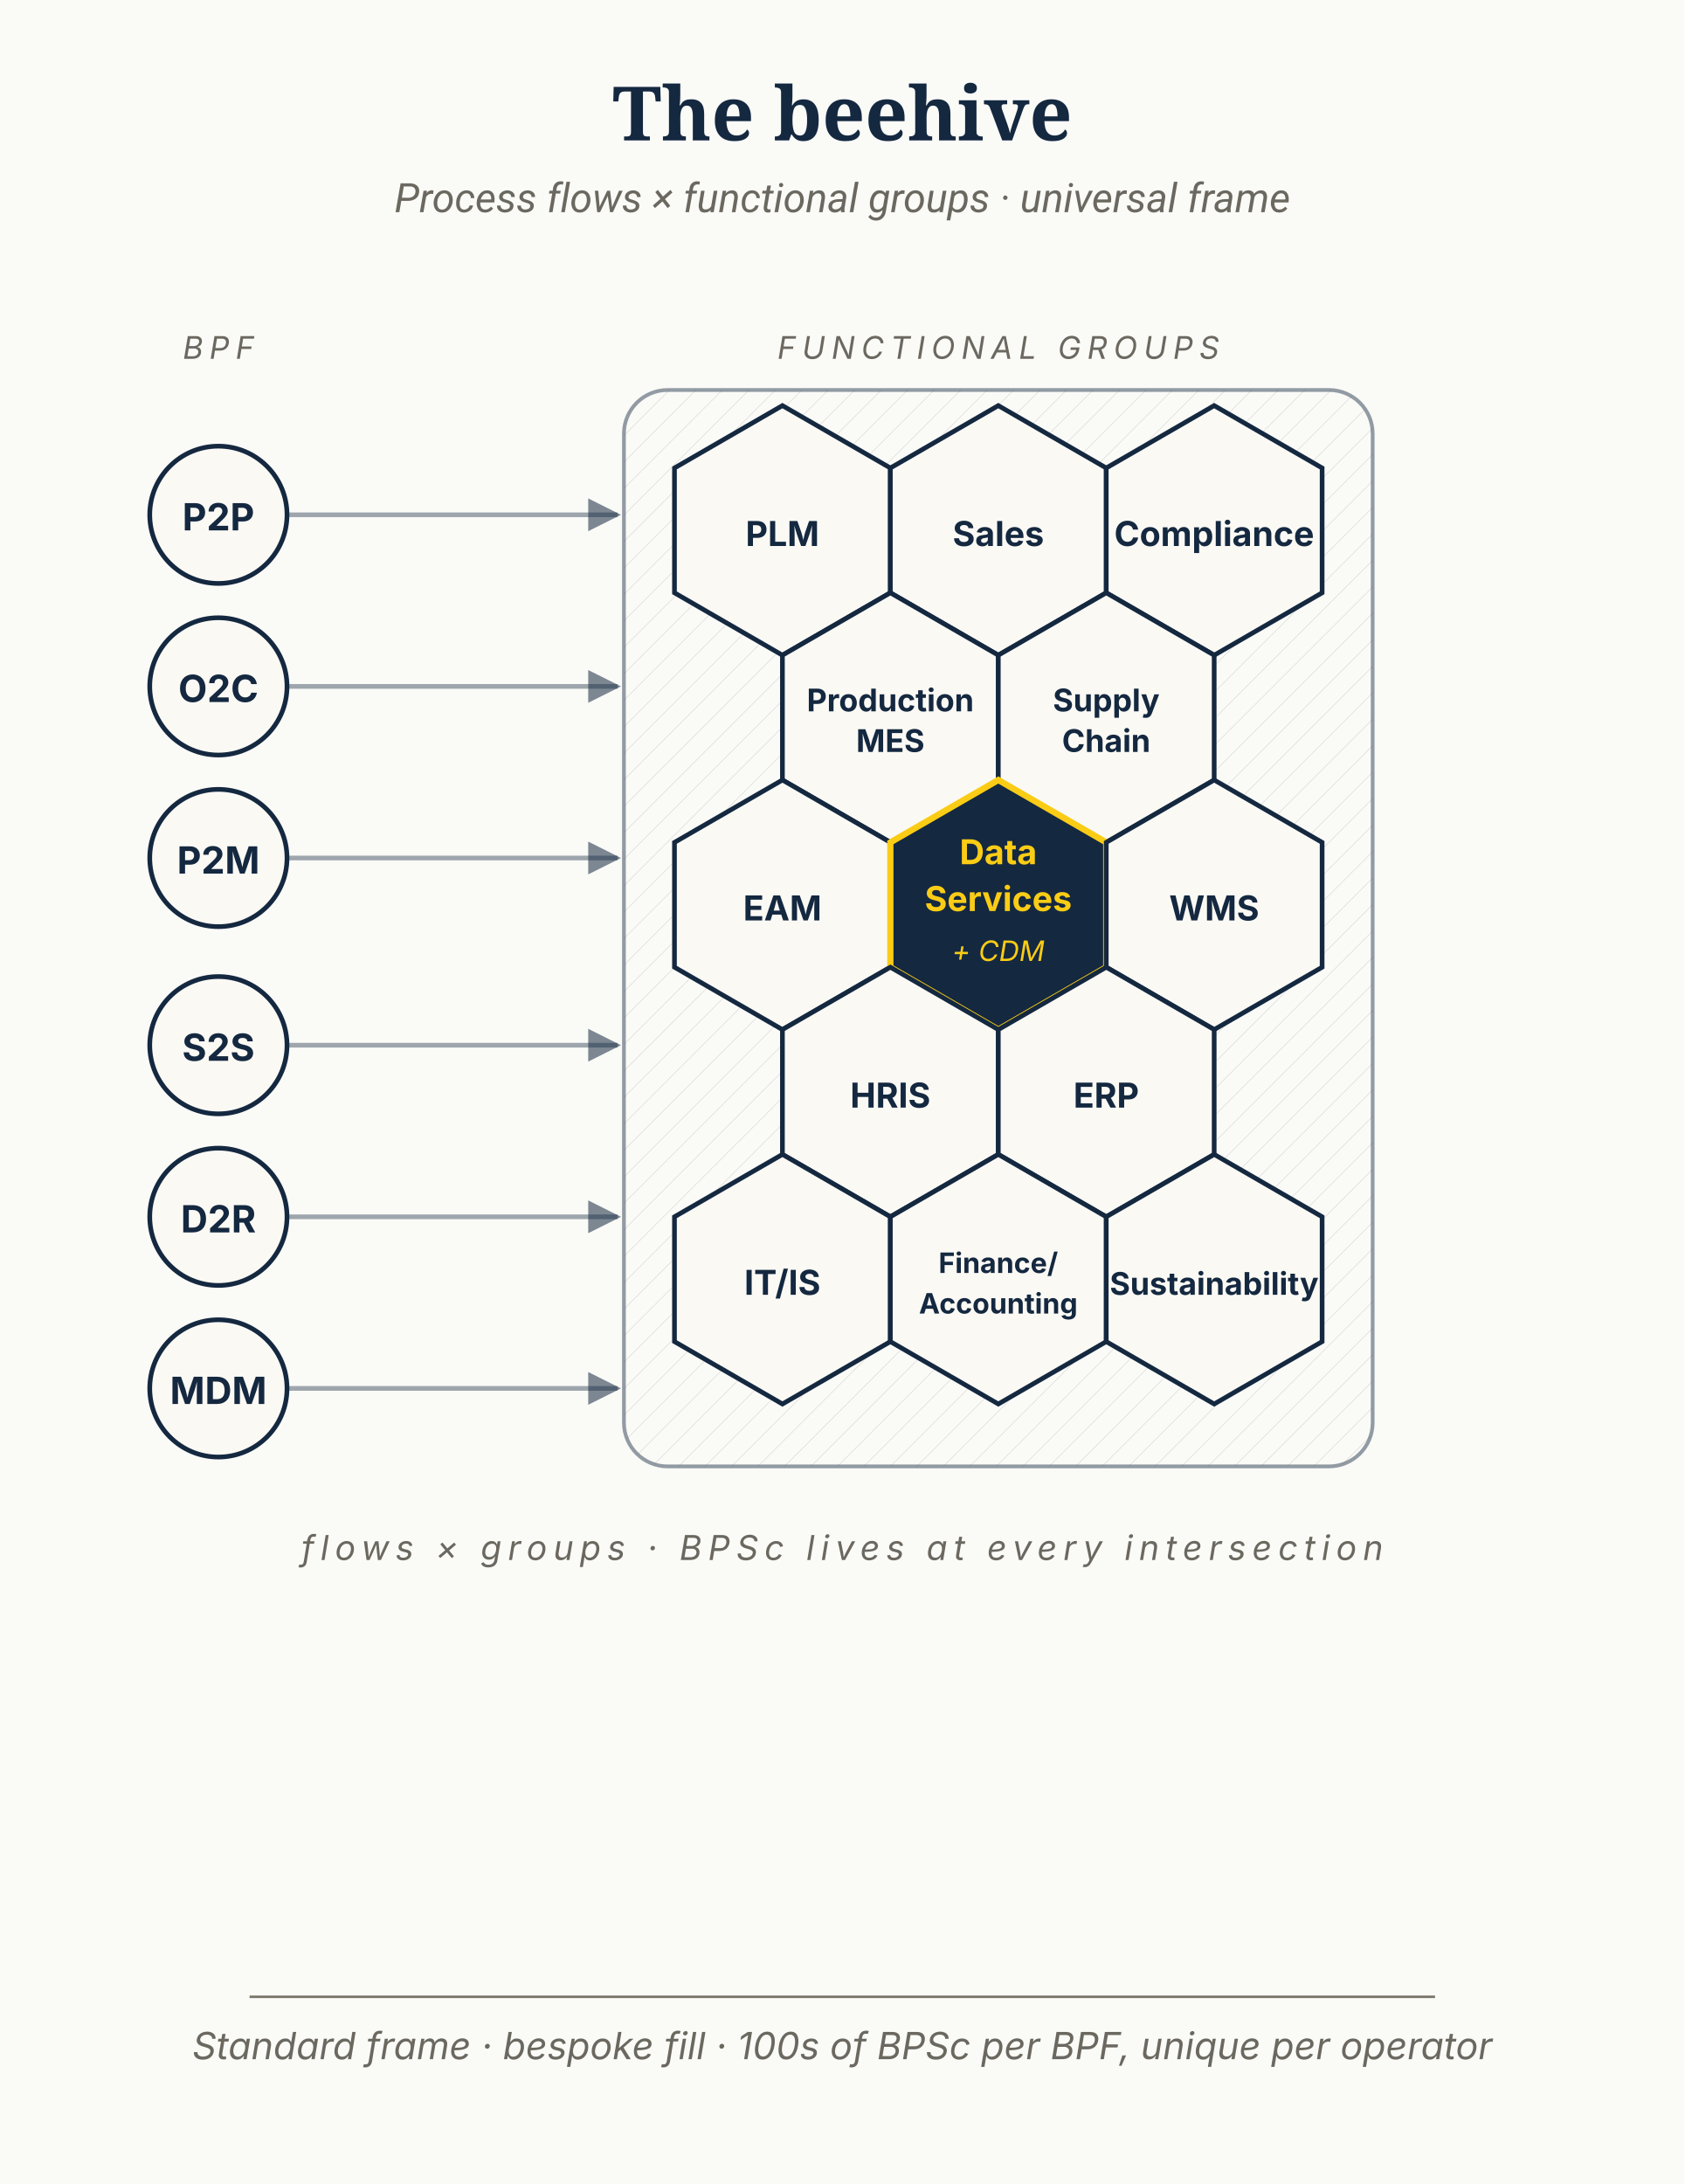
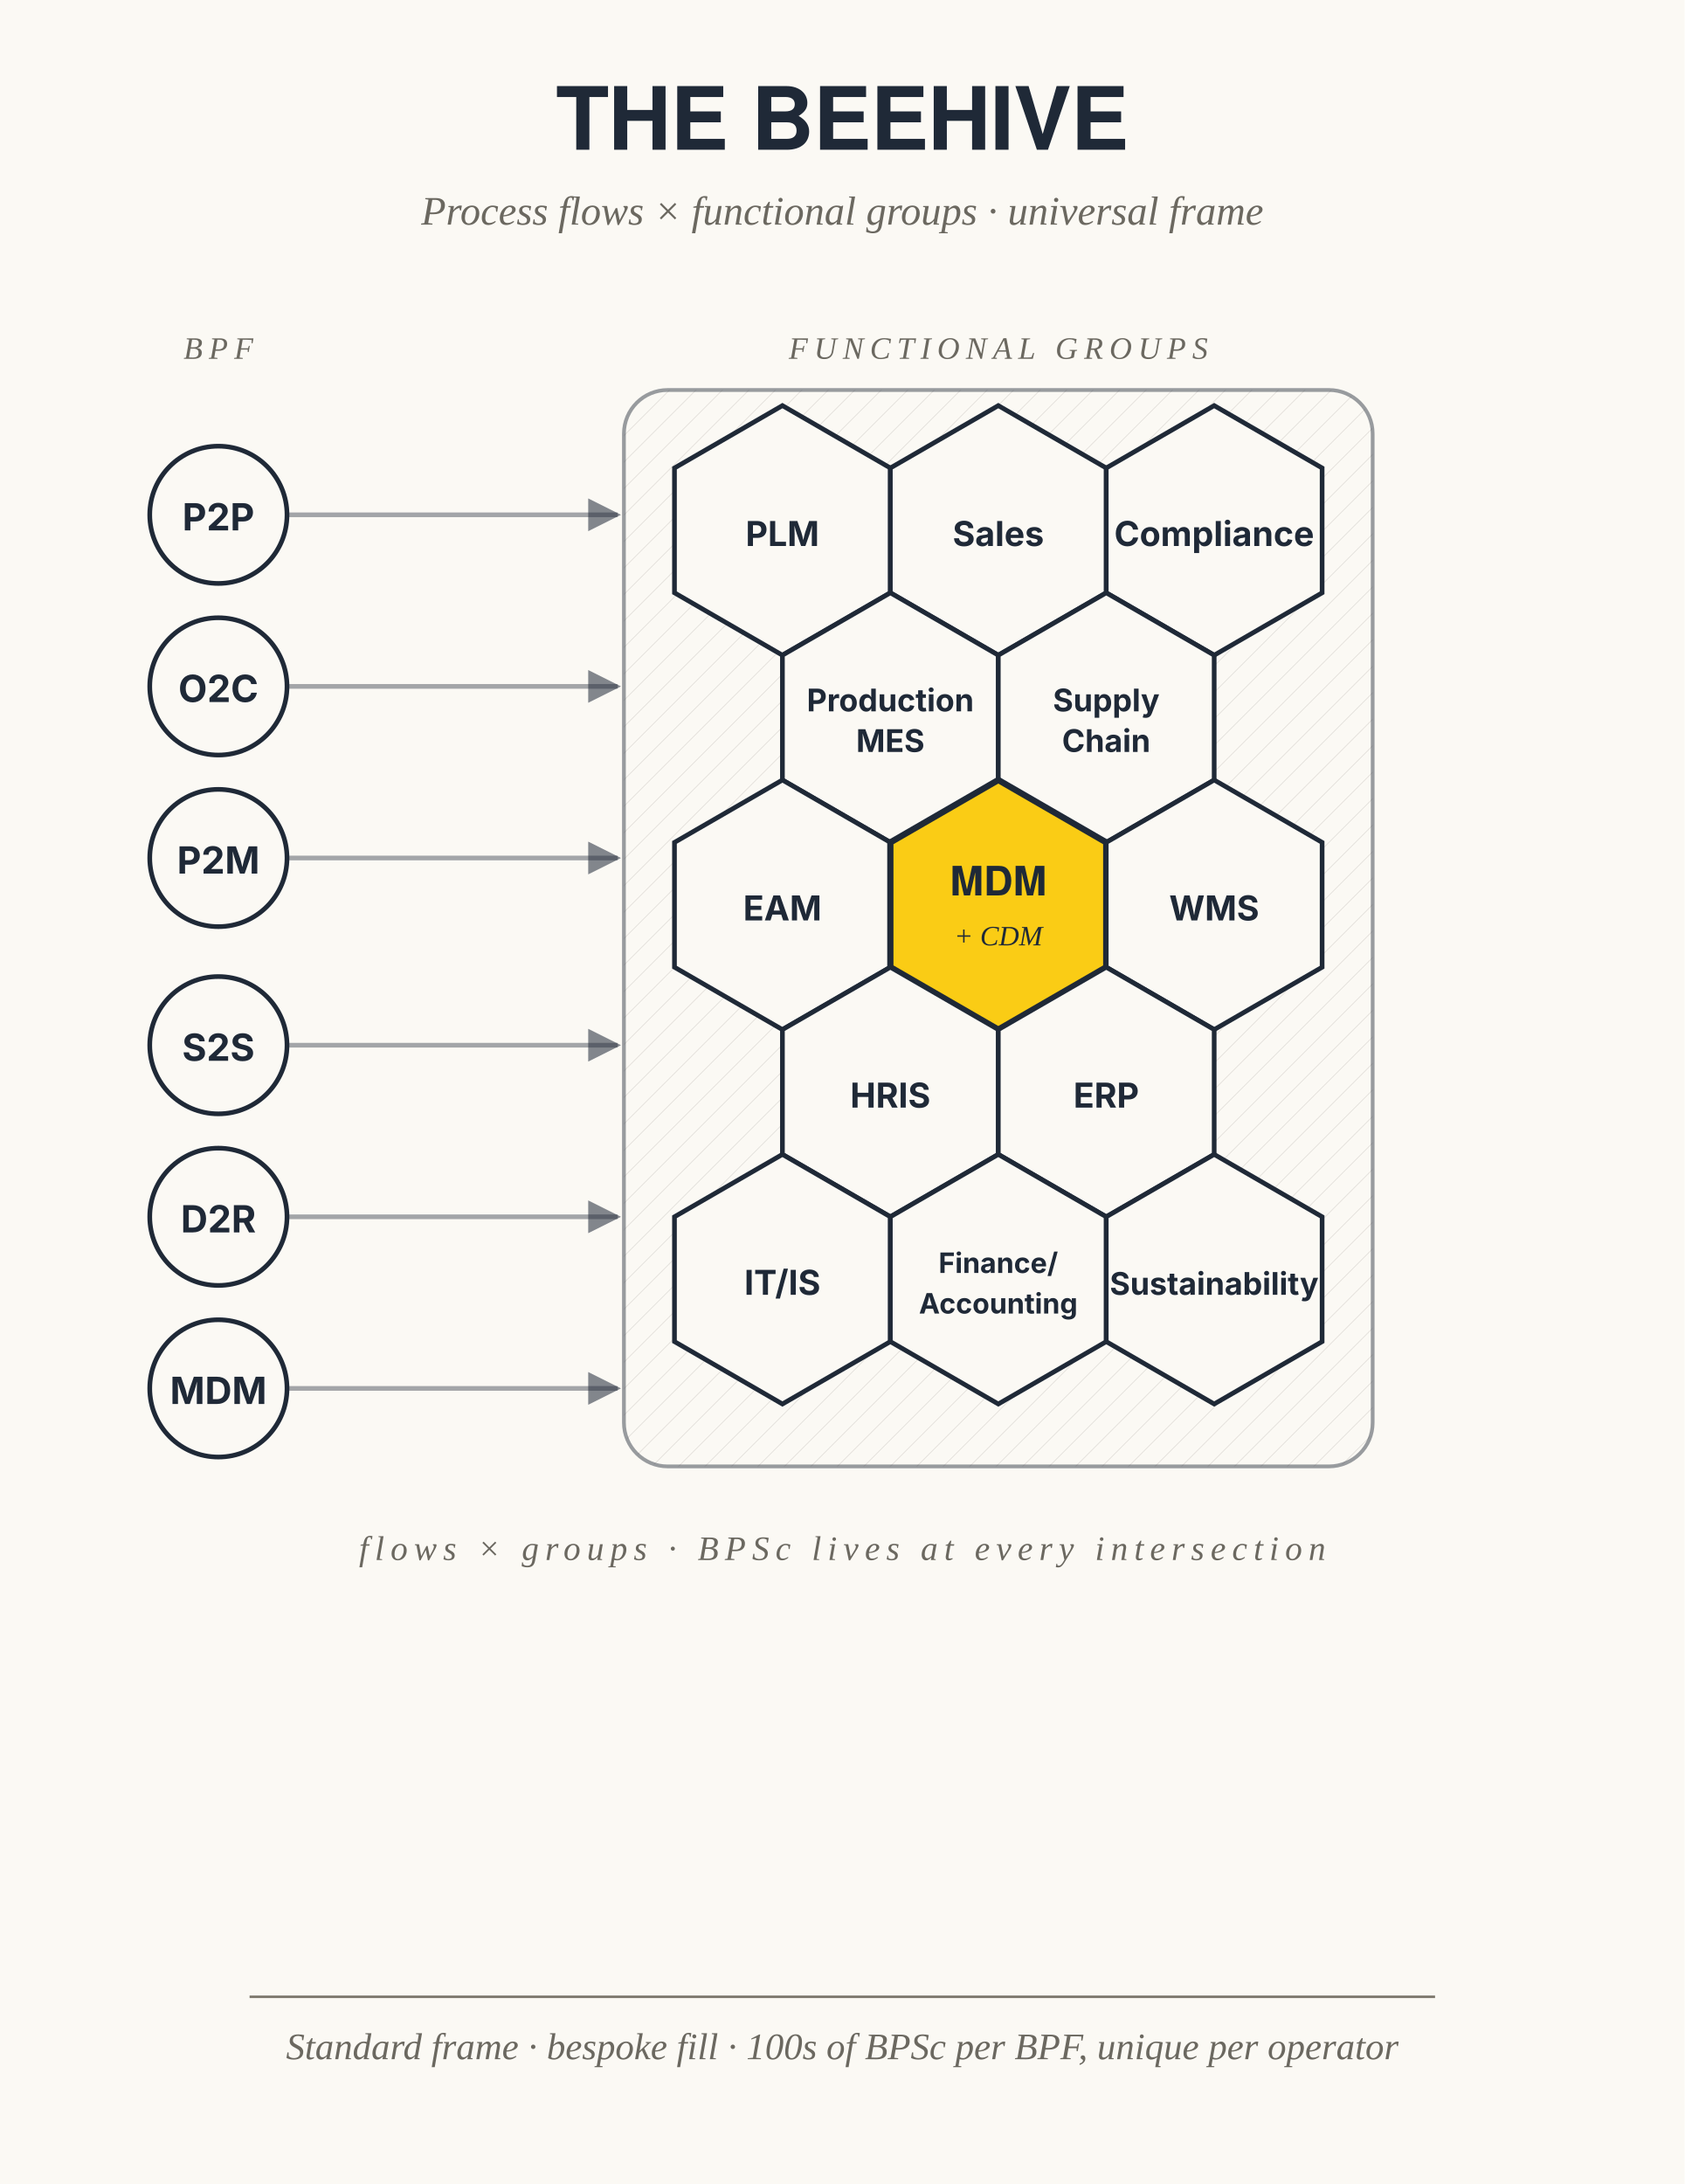
<svg xmlns="http://www.w3.org/2000/svg" viewBox="0 0 540 700" role="img" aria-labelledby="beehive-title beehive-desc">
-   <rect width="540" height="700" fill="#FAFAF7" />
  <defs>
    <marker id="bpf-arrow" viewBox="0 0 10 10" refX="9" refY="5" markerWidth="7" markerHeight="7" orient="auto">
-       <path d="M 0 0 L 10 5 L 0 10 z" fill="#142840" fill-opacity="0.55" />
+       <path d="M 0 0 L 10 5 L 0 10 z" fill="#1F2937" fill-opacity="0.55" />
    </marker>
    <pattern id="fabric-mesh" patternUnits="userSpaceOnUse" width="6" height="6" patternTransform="rotate(45)">
-       <rect width="6" height="6" fill="#FAFAF7" />
+       <rect width="6" height="6" fill="#FBF9F4" />
      <line x1="0" y1="0" x2="0" y2="6" stroke="#7A756A" stroke-width="0.5" stroke-opacity="0.18" />
    </pattern>
  </defs>
-   <text x="270" y="45" text-anchor="middle" font-weight="bold" font-size="24" fill="#142840" font-family="Vollkorn, Cambria, Georgia, serif">The beehive</text>
-   <text x="270" y="68" text-anchor="middle" font-style="italic" font-size="13" fill="#6B6860" font-family="system-ui, -apple-system, 'Segoe UI', Roboto, sans-serif">Process flows × functional groups · universal frame</text>
-   <text x="70" y="115" text-anchor="middle" font-style="italic" font-size="10" fill="#6B6860" letter-spacing="2" font-family="system-ui, -apple-system, sans-serif">BPF</text>
+   <rect width="540" height="700" fill="#FBF9F4" />
+   <text x="270" y="48" text-anchor="middle" font-weight="900" font-size="28" fill="#1F2937" letter-spacing="-0.3" font-family="'Helvetica Neue', 'Arial Black', Impact, system-ui, sans-serif">THE BEEHIVE</text>
+   <text x="270" y="72" text-anchor="middle" font-style="italic" font-size="13" fill="#6B6860" font-family="Georgia, 'Times New Roman', serif">Process flows × functional groups · universal frame</text>
+   <text x="70" y="115" text-anchor="middle" font-style="italic" font-size="10" fill="#6B6860" letter-spacing="2" font-family="Georgia, 'Times New Roman', serif">BPF</text>
  <g>
-     <circle cx="70" cy="165" r="22" fill="#FBF9F4" stroke="#142840" stroke-width="1.5" />
-     <text x="70" y="170" text-anchor="middle" font-weight="bold" font-size="12" fill="#142840" font-family="system-ui, -apple-system, sans-serif">P2P</text>
-     <line x1="92" y1="165" x2="198" y2="165" stroke="#142840" stroke-width="1.5" stroke-opacity="0.4" marker-end="url(#bpf-arrow)" />
-     <circle cx="70" cy="220" r="22" fill="#FBF9F4" stroke="#142840" stroke-width="1.5" />
-     <text x="70" y="225" text-anchor="middle" font-weight="bold" font-size="12" fill="#142840" font-family="system-ui, -apple-system, sans-serif">O2C</text>
-     <line x1="92" y1="220" x2="198" y2="220" stroke="#142840" stroke-width="1.5" stroke-opacity="0.4" marker-end="url(#bpf-arrow)" />
-     <circle cx="70" cy="275" r="22" fill="#FBF9F4" stroke="#142840" stroke-width="1.5" />
-     <text x="70" y="280" text-anchor="middle" font-weight="bold" font-size="12" fill="#142840" font-family="system-ui, -apple-system, sans-serif">P2M</text>
-     <line x1="92" y1="275" x2="198" y2="275" stroke="#142840" stroke-width="1.5" stroke-opacity="0.4" marker-end="url(#bpf-arrow)" />
-     <circle cx="70" cy="335" r="22" fill="#FBF9F4" stroke="#142840" stroke-width="1.5" />
-     <text x="70" y="340" text-anchor="middle" font-weight="bold" font-size="12" fill="#142840" font-family="system-ui, -apple-system, sans-serif">S2S</text>
-     <line x1="92" y1="335" x2="198" y2="335" stroke="#142840" stroke-width="1.5" stroke-opacity="0.4" marker-end="url(#bpf-arrow)" />
-     <circle cx="70" cy="390" r="22" fill="#FBF9F4" stroke="#142840" stroke-width="1.5" />
-     <text x="70" y="395" text-anchor="middle" font-weight="bold" font-size="12" fill="#142840" font-family="system-ui, -apple-system, sans-serif">D2R</text>
-     <line x1="92" y1="390" x2="198" y2="390" stroke="#142840" stroke-width="1.5" stroke-opacity="0.4" marker-end="url(#bpf-arrow)" />
-     <circle cx="70" cy="445" r="22" fill="#FBF9F4" stroke="#142840" stroke-width="1.5" />
-     <text x="70" y="450" text-anchor="middle" font-weight="bold" font-size="12" fill="#142840" font-family="system-ui, -apple-system, sans-serif">MDM</text>
-     <line x1="92" y1="445" x2="198" y2="445" stroke="#142840" stroke-width="1.5" stroke-opacity="0.4" marker-end="url(#bpf-arrow)" />
+     <circle cx="70" cy="165" r="22" fill="#FBF9F4" stroke="#1F2937" stroke-width="1.5" />
+     <text x="70" y="170" text-anchor="middle" font-weight="bold" font-size="12" fill="#1F2937" font-family="system-ui, -apple-system, sans-serif">P2P</text>
+     <line x1="92" y1="165" x2="198" y2="165" stroke="#1F2937" stroke-width="1.5" stroke-opacity="0.4" marker-end="url(#bpf-arrow)" />
+     <circle cx="70" cy="220" r="22" fill="#FBF9F4" stroke="#1F2937" stroke-width="1.5" />
+     <text x="70" y="225" text-anchor="middle" font-weight="bold" font-size="12" fill="#1F2937" font-family="system-ui, -apple-system, sans-serif">O2C</text>
+     <line x1="92" y1="220" x2="198" y2="220" stroke="#1F2937" stroke-width="1.5" stroke-opacity="0.4" marker-end="url(#bpf-arrow)" />
+     <circle cx="70" cy="275" r="22" fill="#FBF9F4" stroke="#1F2937" stroke-width="1.5" />
+     <text x="70" y="280" text-anchor="middle" font-weight="bold" font-size="12" fill="#1F2937" font-family="system-ui, -apple-system, sans-serif">P2M</text>
+     <line x1="92" y1="275" x2="198" y2="275" stroke="#1F2937" stroke-width="1.5" stroke-opacity="0.4" marker-end="url(#bpf-arrow)" />
+     <circle cx="70" cy="335" r="22" fill="#FBF9F4" stroke="#1F2937" stroke-width="1.5" />
+     <text x="70" y="340" text-anchor="middle" font-weight="bold" font-size="12" fill="#1F2937" font-family="system-ui, -apple-system, sans-serif">S2S</text>
+     <line x1="92" y1="335" x2="198" y2="335" stroke="#1F2937" stroke-width="1.5" stroke-opacity="0.4" marker-end="url(#bpf-arrow)" />
+     <circle cx="70" cy="390" r="22" fill="#FBF9F4" stroke="#1F2937" stroke-width="1.5" />
+     <text x="70" y="395" text-anchor="middle" font-weight="bold" font-size="12" fill="#1F2937" font-family="system-ui, -apple-system, sans-serif">D2R</text>
+     <line x1="92" y1="390" x2="198" y2="390" stroke="#1F2937" stroke-width="1.5" stroke-opacity="0.4" marker-end="url(#bpf-arrow)" />
+     <circle cx="70" cy="445" r="22" fill="#FBF9F4" stroke="#1F2937" stroke-width="1.5" />
+     <text x="70" y="450" text-anchor="middle" font-weight="bold" font-size="12" fill="#1F2937" font-family="system-ui, -apple-system, sans-serif">MDM</text>
+     <line x1="92" y1="445" x2="198" y2="445" stroke="#1F2937" stroke-width="1.5" stroke-opacity="0.4" marker-end="url(#bpf-arrow)" />
  </g>
-   <text x="320" y="115" text-anchor="middle" font-style="italic" font-size="10" fill="#6B6860" letter-spacing="2" font-family="system-ui, -apple-system, sans-serif">FUNCTIONAL GROUPS</text>
-   <rect x="200" y="125" width="240" height="345" rx="14" fill="url(#fabric-mesh)" stroke="#142840" stroke-width="1.2" stroke-opacity="0.45" />
+   <text x="320" y="115" text-anchor="middle" font-style="italic" font-size="10" fill="#6B6860" letter-spacing="2" font-family="Georgia, 'Times New Roman', serif">FUNCTIONAL GROUPS</text>
+   <rect x="200" y="125" width="240" height="345" rx="14" fill="url(#fabric-mesh)" stroke="#1F2937" stroke-width="1.2" stroke-opacity="0.45" />
  <g transform="translate(250.8, 170)">
-     <polygon points="0,-40 34.6,-20 34.6,20 0,40 -34.6,20 -34.6,-20" fill="#FBF9F4" stroke="#142840" stroke-width="1.5" />
-     <text x="0" y="5" text-anchor="middle" font-size="11" font-weight="bold" fill="#142840" font-family="system-ui, -apple-system, sans-serif">PLM</text>
+     <polygon points="0,-40 34.6,-20 34.6,20 0,40 -34.6,20 -34.6,-20" fill="#FBF9F4" stroke="#1F2937" stroke-width="1.5" />
+     <text x="0" y="5" text-anchor="middle" font-size="11" font-weight="bold" fill="#1F2937" font-family="system-ui, -apple-system, sans-serif">PLM</text>
  </g>
  <g transform="translate(320, 170)">
-     <polygon points="0,-40 34.6,-20 34.6,20 0,40 -34.6,20 -34.6,-20" fill="#FBF9F4" stroke="#142840" stroke-width="1.5" />
-     <text x="0" y="5" text-anchor="middle" font-size="11" font-weight="bold" fill="#142840" font-family="system-ui, -apple-system, sans-serif">Sales</text>
+     <polygon points="0,-40 34.6,-20 34.6,20 0,40 -34.6,20 -34.6,-20" fill="#FBF9F4" stroke="#1F2937" stroke-width="1.5" />
+     <text x="0" y="5" text-anchor="middle" font-size="11" font-weight="bold" fill="#1F2937" font-family="system-ui, -apple-system, sans-serif">Sales</text>
  </g>
  <g transform="translate(389.2, 170)">
-     <polygon points="0,-40 34.6,-20 34.6,20 0,40 -34.6,20 -34.6,-20" fill="#FBF9F4" stroke="#142840" stroke-width="1.5" />
-     <text x="0" y="5" text-anchor="middle" font-size="11" font-weight="bold" fill="#142840" font-family="system-ui, -apple-system, sans-serif">Compliance</text>
+     <polygon points="0,-40 34.6,-20 34.6,20 0,40 -34.6,20 -34.6,-20" fill="#FBF9F4" stroke="#1F2937" stroke-width="1.5" />
+     <text x="0" y="5" text-anchor="middle" font-size="11" font-weight="bold" fill="#1F2937" font-family="system-ui, -apple-system, sans-serif">Compliance</text>
  </g>
  <g transform="translate(285.4, 230)">
-     <polygon points="0,-40 34.6,-20 34.6,20 0,40 -34.6,20 -34.6,-20" fill="#FBF9F4" stroke="#142840" stroke-width="1.5" />
-     <text x="0" y="-2" text-anchor="middle" font-size="10" font-weight="bold" fill="#142840" font-family="system-ui, -apple-system, sans-serif">Production</text>
-     <text x="0" y="11" text-anchor="middle" font-size="10" font-weight="bold" fill="#142840" font-family="system-ui, -apple-system, sans-serif">MES</text>
+     <polygon points="0,-40 34.6,-20 34.6,20 0,40 -34.6,20 -34.6,-20" fill="#FBF9F4" stroke="#1F2937" stroke-width="1.5" />
+     <text x="0" y="-2" text-anchor="middle" font-size="10" font-weight="bold" fill="#1F2937" font-family="system-ui, -apple-system, sans-serif">Production</text>
+     <text x="0" y="11" text-anchor="middle" font-size="10" font-weight="bold" fill="#1F2937" font-family="system-ui, -apple-system, sans-serif">MES</text>
  </g>
  <g transform="translate(354.6, 230)">
-     <polygon points="0,-40 34.6,-20 34.6,20 0,40 -34.6,20 -34.6,-20" fill="#FBF9F4" stroke="#142840" stroke-width="1.5" />
-     <text x="0" y="-2" text-anchor="middle" font-size="10" font-weight="bold" fill="#142840" font-family="system-ui, -apple-system, sans-serif">Supply</text>
-     <text x="0" y="11" text-anchor="middle" font-size="10" font-weight="bold" fill="#142840" font-family="system-ui, -apple-system, sans-serif">Chain</text>
+     <polygon points="0,-40 34.6,-20 34.6,20 0,40 -34.6,20 -34.6,-20" fill="#FBF9F4" stroke="#1F2937" stroke-width="1.5" />
+     <text x="0" y="-2" text-anchor="middle" font-size="10" font-weight="bold" fill="#1F2937" font-family="system-ui, -apple-system, sans-serif">Supply</text>
+     <text x="0" y="11" text-anchor="middle" font-size="10" font-weight="bold" fill="#1F2937" font-family="system-ui, -apple-system, sans-serif">Chain</text>
  </g>
  <g transform="translate(250.8, 290)">
-     <polygon points="0,-40 34.6,-20 34.6,20 0,40 -34.6,20 -34.6,-20" fill="#FBF9F4" stroke="#142840" stroke-width="1.5" />
-     <text x="0" y="5" text-anchor="middle" font-size="11" font-weight="bold" fill="#142840" font-family="system-ui, -apple-system, sans-serif">EAM</text>
+     <polygon points="0,-40 34.6,-20 34.6,20 0,40 -34.6,20 -34.6,-20" fill="#FBF9F4" stroke="#1F2937" stroke-width="1.5" />
+     <text x="0" y="5" text-anchor="middle" font-size="11" font-weight="bold" fill="#1F2937" font-family="system-ui, -apple-system, sans-serif">EAM</text>
  </g>
  <g transform="translate(320, 290)">
-     <polygon points="0,-40 34.6,-20 34.6,20 0,40 -34.6,20 -34.6,-20" fill="#142840" stroke="#FACC15" stroke-width="2" />
-     <text x="0" y="-13" text-anchor="middle" font-size="11" font-weight="bold" fill="#FACC15" font-family="system-ui, -apple-system, sans-serif">Data</text>
-     <text x="0" y="2" text-anchor="middle" font-size="11" font-weight="bold" fill="#FACC15" font-family="system-ui, -apple-system, sans-serif">Services</text>
-     <text x="0" y="18" text-anchor="middle" font-size="9" font-style="italic" fill="#FACC15" font-family="system-ui, -apple-system, sans-serif">+ CDM</text>
+     <polygon points="0,-40 34.6,-20 34.6,20 0,40 -34.6,20 -34.6,-20" fill="#FACC15" stroke="#1F2937" stroke-width="2" />
+     <text x="0" y="-3" text-anchor="middle" font-size="13" font-weight="900" fill="#1F2937" font-family="'Helvetica Neue', 'Arial Black', Impact, system-ui, sans-serif">MDM</text>
+     <text x="0" y="13" text-anchor="middle" font-size="9" font-style="italic" fill="#1F2937" font-family="Georgia, 'Times New Roman', serif">+ CDM</text>
  </g>
  <g transform="translate(389.2, 290)">
-     <polygon points="0,-40 34.6,-20 34.6,20 0,40 -34.6,20 -34.6,-20" fill="#FBF9F4" stroke="#142840" stroke-width="1.5" />
-     <text x="0" y="5" text-anchor="middle" font-size="11" font-weight="bold" fill="#142840" font-family="system-ui, -apple-system, sans-serif">WMS</text>
+     <polygon points="0,-40 34.6,-20 34.6,20 0,40 -34.6,20 -34.6,-20" fill="#FBF9F4" stroke="#1F2937" stroke-width="1.5" />
+     <text x="0" y="5" text-anchor="middle" font-size="11" font-weight="bold" fill="#1F2937" font-family="system-ui, -apple-system, sans-serif">WMS</text>
  </g>
  <g transform="translate(285.4, 350)">
-     <polygon points="0,-40 34.6,-20 34.6,20 0,40 -34.6,20 -34.6,-20" fill="#FBF9F4" stroke="#142840" stroke-width="1.5" />
-     <text x="0" y="5" text-anchor="middle" font-size="11" font-weight="bold" fill="#142840" font-family="system-ui, -apple-system, sans-serif">HRIS</text>
+     <polygon points="0,-40 34.6,-20 34.6,20 0,40 -34.6,20 -34.6,-20" fill="#FBF9F4" stroke="#1F2937" stroke-width="1.5" />
+     <text x="0" y="5" text-anchor="middle" font-size="11" font-weight="bold" fill="#1F2937" font-family="system-ui, -apple-system, sans-serif">HRIS</text>
  </g>
  <g transform="translate(354.6, 350)">
-     <polygon points="0,-40 34.6,-20 34.6,20 0,40 -34.6,20 -34.6,-20" fill="#FBF9F4" stroke="#142840" stroke-width="1.5" />
-     <text x="0" y="5" text-anchor="middle" font-size="11" font-weight="bold" fill="#142840" font-family="system-ui, -apple-system, sans-serif">ERP</text>
+     <polygon points="0,-40 34.6,-20 34.6,20 0,40 -34.6,20 -34.6,-20" fill="#FBF9F4" stroke="#1F2937" stroke-width="1.5" />
+     <text x="0" y="5" text-anchor="middle" font-size="11" font-weight="bold" fill="#1F2937" font-family="system-ui, -apple-system, sans-serif">ERP</text>
  </g>
  <g transform="translate(250.8, 410)">
-     <polygon points="0,-40 34.6,-20 34.6,20 0,40 -34.6,20 -34.6,-20" fill="#FBF9F4" stroke="#142840" stroke-width="1.5" />
-     <text x="0" y="5" text-anchor="middle" font-size="11" font-weight="bold" fill="#142840" font-family="system-ui, -apple-system, sans-serif">IT/IS</text>
+     <polygon points="0,-40 34.6,-20 34.6,20 0,40 -34.6,20 -34.6,-20" fill="#FBF9F4" stroke="#1F2937" stroke-width="1.5" />
+     <text x="0" y="5" text-anchor="middle" font-size="11" font-weight="bold" fill="#1F2937" font-family="system-ui, -apple-system, sans-serif">IT/IS</text>
  </g>
  <g transform="translate(320, 410)">
-     <polygon points="0,-40 34.6,-20 34.6,20 0,40 -34.6,20 -34.6,-20" fill="#FBF9F4" stroke="#142840" stroke-width="1.5" />
-     <text x="0" y="-2" text-anchor="middle" font-size="9" font-weight="bold" fill="#142840" font-family="system-ui, -apple-system, sans-serif">Finance/</text>
-     <text x="0" y="11" text-anchor="middle" font-size="9" font-weight="bold" fill="#142840" font-family="system-ui, -apple-system, sans-serif">Accounting</text>
+     <polygon points="0,-40 34.6,-20 34.6,20 0,40 -34.6,20 -34.6,-20" fill="#FBF9F4" stroke="#1F2937" stroke-width="1.5" />
+     <text x="0" y="-2" text-anchor="middle" font-size="9" font-weight="bold" fill="#1F2937" font-family="system-ui, -apple-system, sans-serif">Finance/</text>
+     <text x="0" y="11" text-anchor="middle" font-size="9" font-weight="bold" fill="#1F2937" font-family="system-ui, -apple-system, sans-serif">Accounting</text>
  </g>
  <g transform="translate(389.2, 410)">
-     <polygon points="0,-40 34.6,-20 34.6,20 0,40 -34.6,20 -34.6,-20" fill="#FBF9F4" stroke="#142840" stroke-width="1.5" />
-     <text x="0" y="5" text-anchor="middle" font-size="10" font-weight="bold" fill="#142840" font-family="system-ui, -apple-system, sans-serif">Sustainability</text>
+     <polygon points="0,-40 34.6,-20 34.6,20 0,40 -34.6,20 -34.6,-20" fill="#FBF9F4" stroke="#1F2937" stroke-width="1.5" />
+     <text x="0" y="5" text-anchor="middle" font-size="10" font-weight="bold" fill="#1F2937" font-family="system-ui, -apple-system, sans-serif">Sustainability</text>
  </g>
-   <text x="270" y="500" text-anchor="middle" font-style="italic" font-size="11" fill="#6B6860" letter-spacing="2" font-family="system-ui, -apple-system, sans-serif">flows × groups · BPSc lives at every intersection</text>
+   <text x="270" y="500" text-anchor="middle" font-style="italic" font-size="11" fill="#6B6860" letter-spacing="2" font-family="Georgia, 'Times New Roman', serif">flows × groups · BPSc lives at every intersection</text>
  <line x1="80" y1="640" x2="460" y2="640" stroke="#7A756A" stroke-width="0.8" />
-   <text x="270" y="660" text-anchor="middle" font-style="italic" font-size="12" fill="#6B6860" font-family="system-ui, -apple-system, sans-serif">Standard frame · bespoke fill · 100s of BPSc per BPF, unique per operator</text>
+   <text x="270" y="660" text-anchor="middle" font-style="italic" font-size="12" fill="#6B6860" font-family="Georgia, 'Times New Roman', serif">Standard frame · bespoke fill · 100s of BPSc per BPF, unique per operator</text>
</svg>
